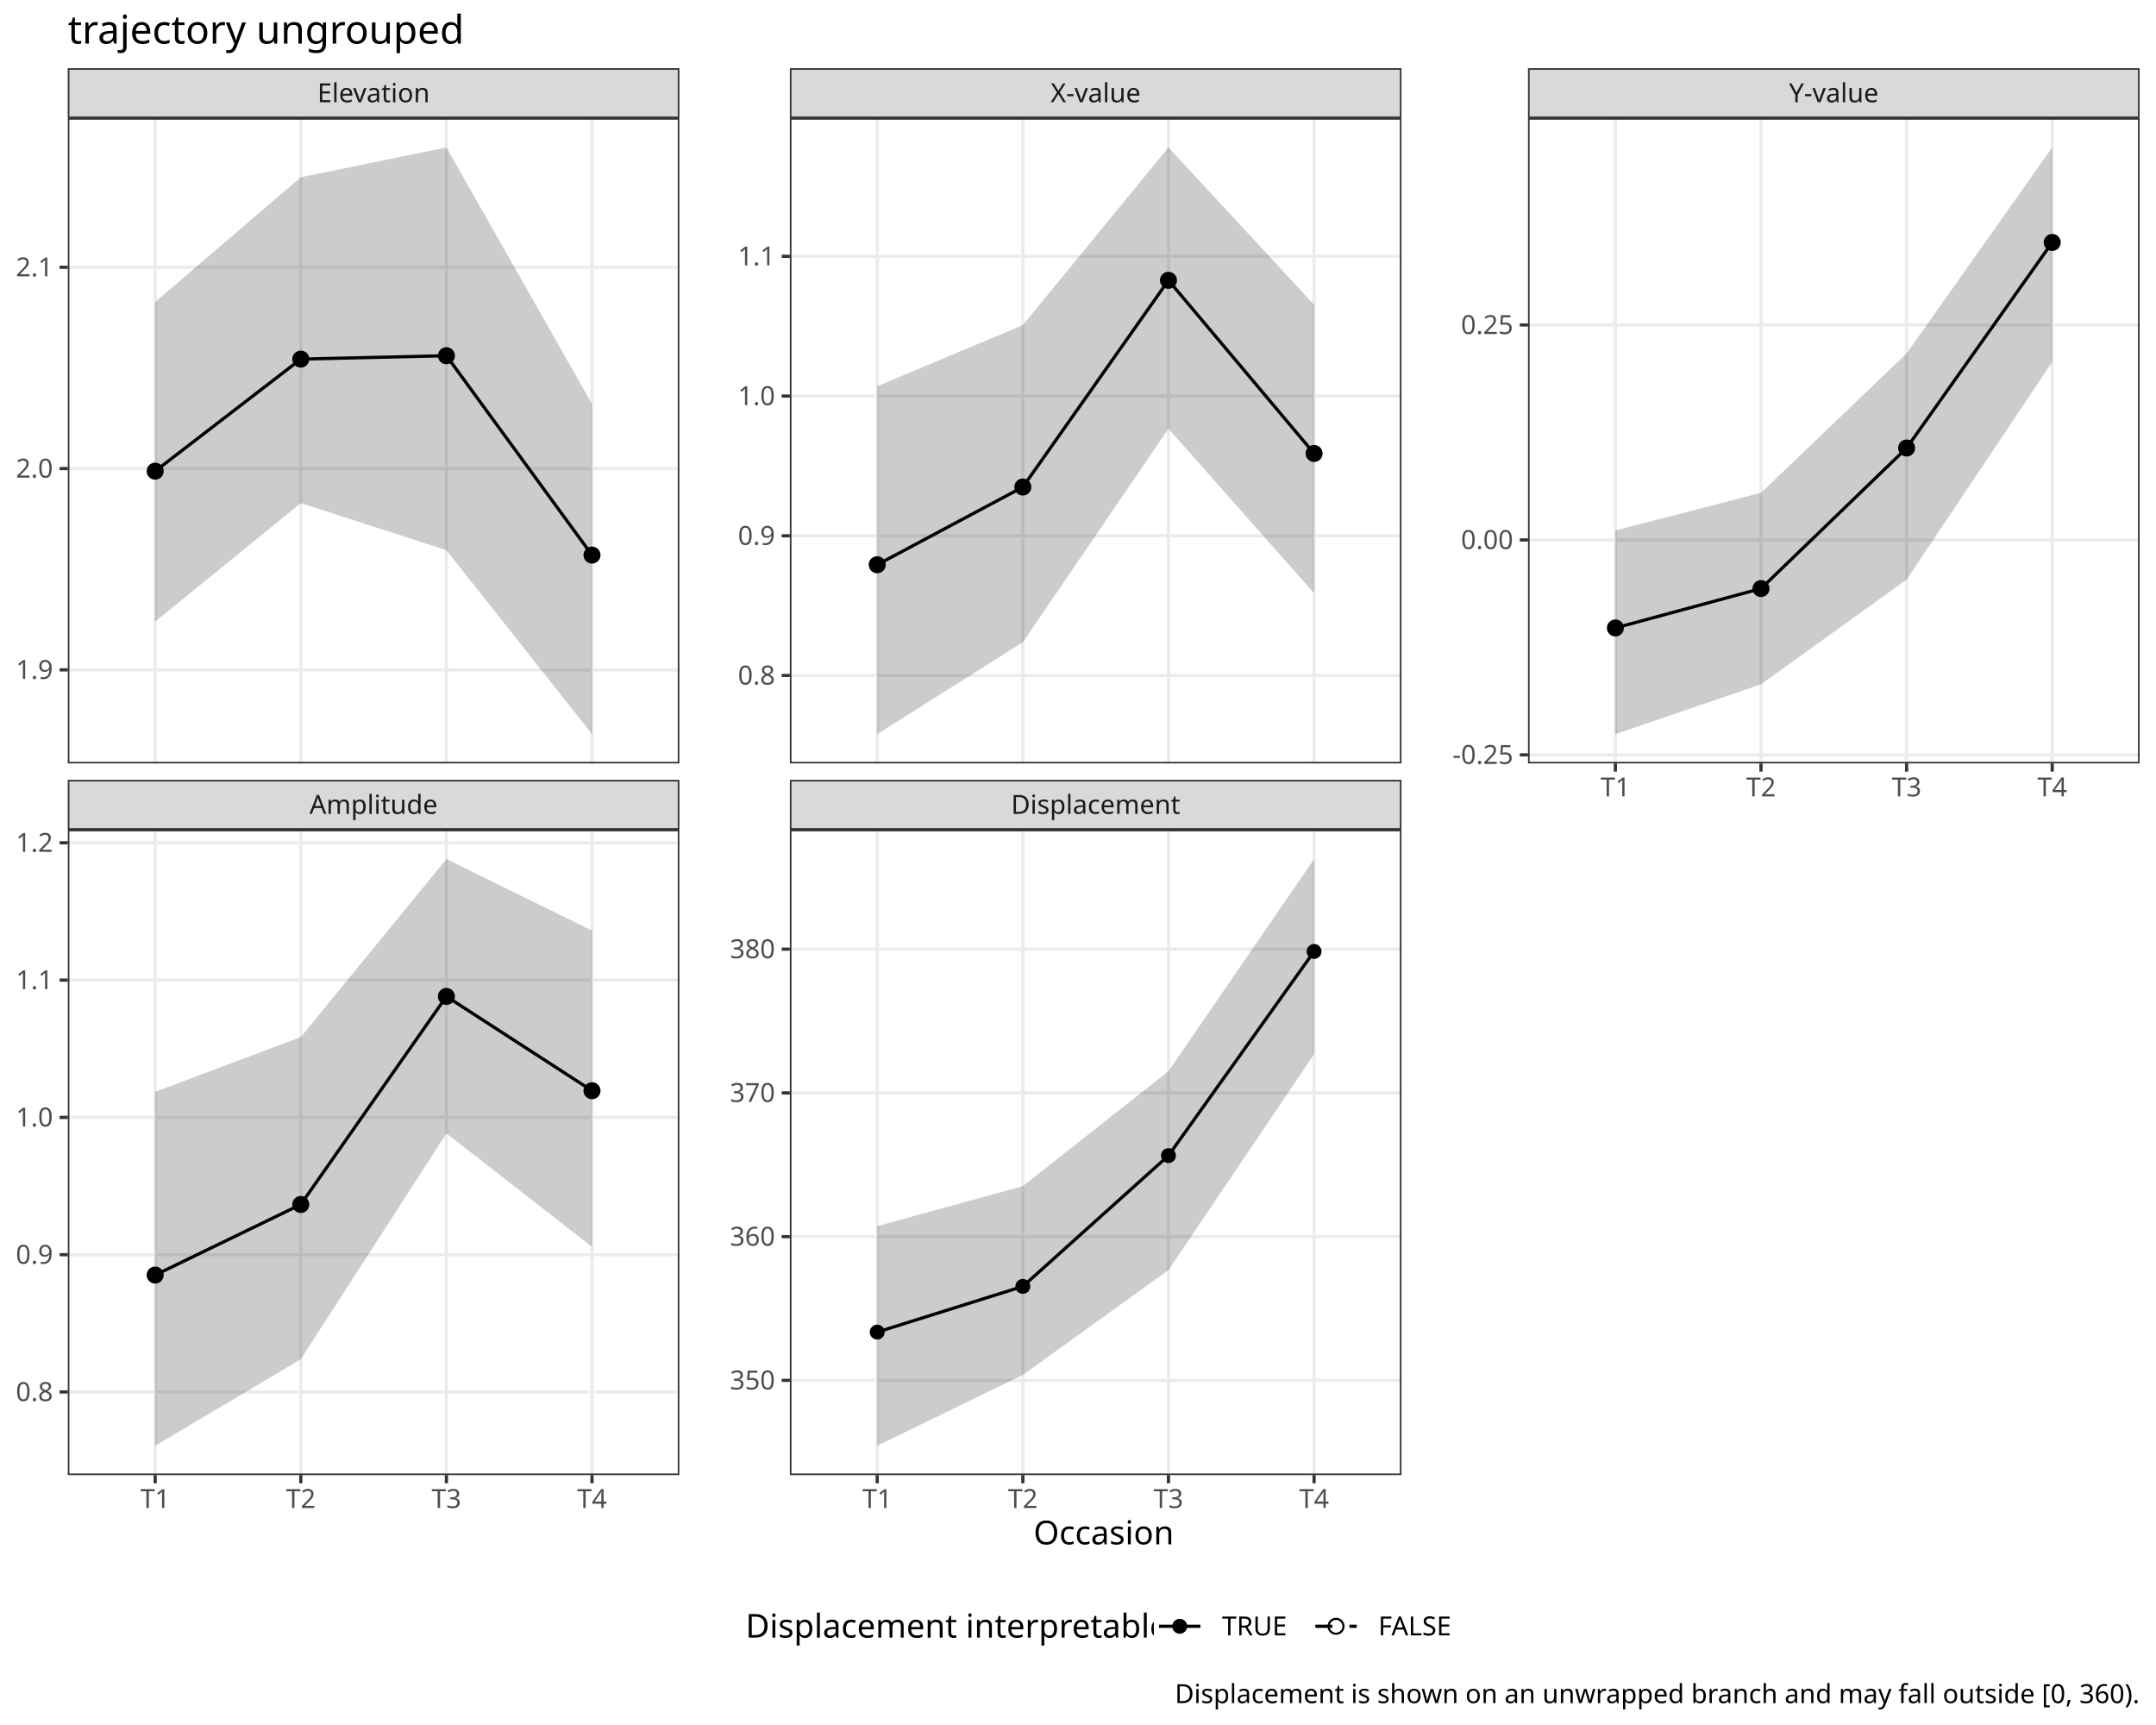
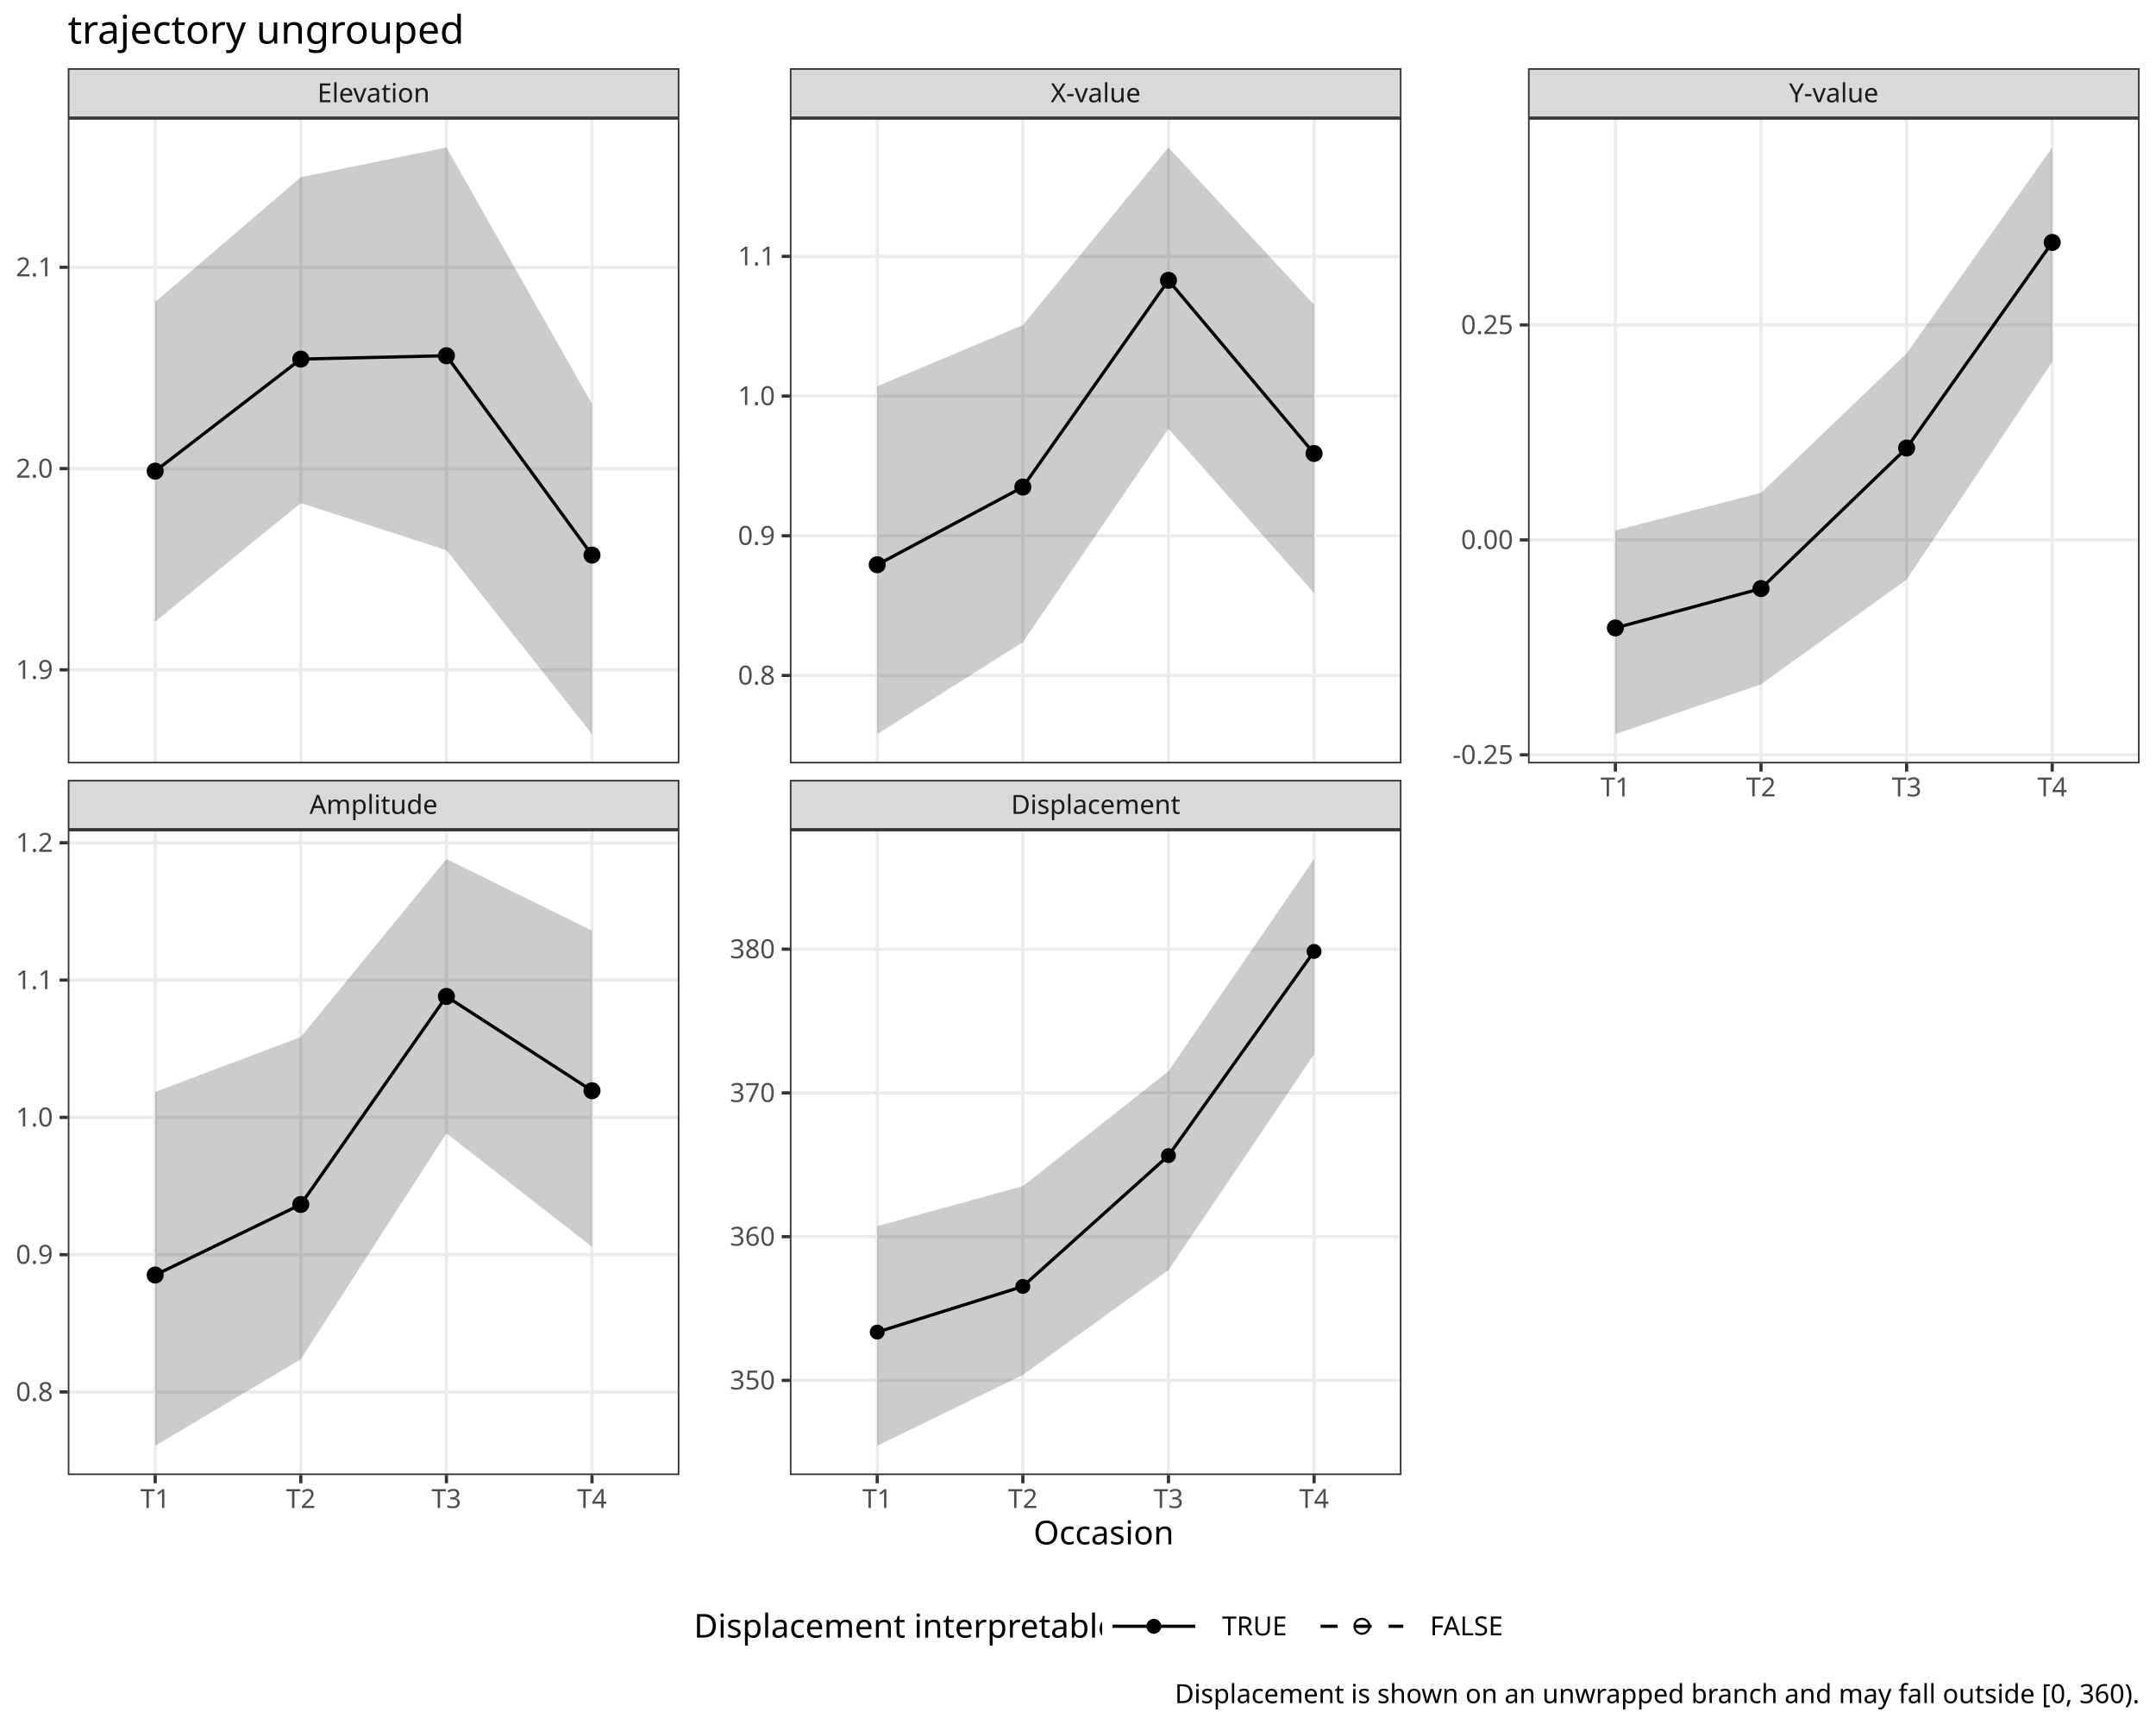
<svg xmlns="http://www.w3.org/2000/svg" class="svglite" data-engine-version="2.0" width="720.00pt" height="576.00pt" viewBox="0 0 720.00 576.00">
  <defs>
    <style type="text/css">
    .svglite line, .svglite polyline, .svglite polygon, .svglite path, .svglite rect, .svglite circle {
      fill: none;
      stroke: #000000;
      stroke-linecap: round;
      stroke-linejoin: round;
      stroke-miterlimit: 10.00;
    }
  </style>
  </defs>
  <rect width="100%" height="100%" style="stroke: none; fill: #FFFFFF;" />
  <defs>
    <clipPath id="cpMC4wMHw3MjAuMDB8MC4wMHw1NzYuMDA=">
      <rect x="0.00" y="0.00" width="720.00" height="576.00" />
    </clipPath>
  </defs>
  <g clip-path="url(#cpMC4wMHw3MjAuMDB8MC4wMHw1NzYuMDA=)">
    <rect x="0.00" y="0.00" width="720.00" height="576.00" style="stroke-width: 1.07; stroke: #FFFFFF; fill: #FFFFFF;" />
  </g>
  <defs>
    <clipPath id="cpMjIuNjR8MjI2Ljg4fDM5LjQzfDI1NC45Mw==">
      <rect x="22.64" y="39.43" width="204.24" height="215.49" />
    </clipPath>
  </defs>
  <g clip-path="url(#cpMjIuNjR8MjI2Ljg4fDM5LjQzfDI1NC45Mw==)">
    <rect x="22.64" y="39.43" width="204.24" height="215.49" style="stroke-width: 1.07; stroke: none; fill: #FFFFFF;" />
    <polyline points="22.64,223.68 226.88,223.68 " style="stroke-width: 1.07; stroke: #EBEBEB; stroke-linecap: butt;" />
    <polyline points="22.64,156.46 226.88,156.46 " style="stroke-width: 1.07; stroke: #EBEBEB; stroke-linecap: butt;" />
    <polyline points="22.64,89.25 226.88,89.25 " style="stroke-width: 1.07; stroke: #EBEBEB; stroke-linecap: butt;" />
    <polyline points="51.82,254.93 51.82,39.43 " style="stroke-width: 1.07; stroke: #EBEBEB; stroke-linecap: butt;" />
    <polyline points="100.45,254.93 100.45,39.43 " style="stroke-width: 1.07; stroke: #EBEBEB; stroke-linecap: butt;" />
    <polyline points="149.08,254.93 149.08,39.43 " style="stroke-width: 1.07; stroke: #EBEBEB; stroke-linecap: butt;" />
    <polyline points="197.70,254.93 197.70,39.43 " style="stroke-width: 1.07; stroke: #EBEBEB; stroke-linecap: butt;" />
    <polygon points="51.82,100.83 100.45,59.17 149.08,49.23 197.70,134.88 197.70,245.13 149.08,183.72 100.45,167.98 51.82,207.57 " style="stroke-width: 0.00; stroke: none; stroke-linecap: butt; fill: #000000; fill-opacity: 0.20;" />
    <polyline points="51.82,100.83 100.45,59.17 149.08,49.23 197.70,134.88 " style="stroke-width: 1.07; stroke: none; stroke-linecap: butt;" />
    <polyline points="197.70,245.13 149.08,183.72 100.45,167.98 51.82,207.57 " style="stroke-width: 1.07; stroke: none; stroke-linecap: butt;" />
    <polyline points="51.82,157.32 100.45,119.91 149.08,118.78 197.70,185.35 " style="stroke-width: 1.07; stroke-linecap: butt;" />
    <circle cx="51.82" cy="157.32" r="2.49" style="stroke-width: 0.71; fill: #000000;" />
    <circle cx="100.45" cy="119.91" r="2.49" style="stroke-width: 0.71; fill: #000000;" />
    <circle cx="149.08" cy="118.78" r="2.49" style="stroke-width: 0.71; fill: #000000;" />
    <circle cx="197.70" cy="185.35" r="2.49" style="stroke-width: 0.71; fill: #000000;" />
    <rect x="22.64" y="39.43" width="204.24" height="215.49" style="stroke-width: 1.07; stroke: #333333;" />
  </g>
  <g clip-path="url(#cpMC4wMHw3MjAuMDB8MC4wMHw1NzYuMDA=)">
</g>
  <defs>
    <clipPath id="cpMjIuNjR8MjI2Ljg4fDI3Ny4wNnw0OTIuNTU=">
      <rect x="22.64" y="277.06" width="204.24" height="215.49" />
    </clipPath>
  </defs>
  <g clip-path="url(#cpMjIuNjR8MjI2Ljg4fDI3Ny4wNnw0OTIuNTU=)">
    <rect x="22.64" y="277.06" width="204.24" height="215.49" style="stroke-width: 1.07; stroke: none; fill: #FFFFFF;" />
    <polyline points="22.64,464.80 226.88,464.80 " style="stroke-width: 1.07; stroke: #EBEBEB; stroke-linecap: butt;" />
    <polyline points="22.64,418.96 226.88,418.96 " style="stroke-width: 1.07; stroke: #EBEBEB; stroke-linecap: butt;" />
    <polyline points="22.64,373.11 226.88,373.11 " style="stroke-width: 1.07; stroke: #EBEBEB; stroke-linecap: butt;" />
    <polyline points="22.64,327.27 226.88,327.27 " style="stroke-width: 1.07; stroke: #EBEBEB; stroke-linecap: butt;" />
    <polyline points="22.64,281.42 226.88,281.42 " style="stroke-width: 1.07; stroke: #EBEBEB; stroke-linecap: butt;" />
    <polyline points="51.82,492.55 51.82,277.06 " style="stroke-width: 1.07; stroke: #EBEBEB; stroke-linecap: butt;" />
    <polyline points="100.45,492.55 100.45,277.06 " style="stroke-width: 1.07; stroke: #EBEBEB; stroke-linecap: butt;" />
    <polyline points="149.08,492.55 149.08,277.06 " style="stroke-width: 1.07; stroke: #EBEBEB; stroke-linecap: butt;" />
    <polyline points="197.70,492.55 197.70,277.06 " style="stroke-width: 1.07; stroke: #EBEBEB; stroke-linecap: butt;" />
    <polygon points="51.82,364.58 100.45,346.28 149.08,286.85 197.70,310.74 197.70,416.33 149.08,378.45 100.45,453.86 51.82,482.76 " style="stroke-width: 0.00; stroke: none; stroke-linecap: butt; fill: #000000; fill-opacity: 0.20;" />
    <polyline points="51.82,364.58 100.45,346.28 149.08,286.85 197.70,310.74 " style="stroke-width: 1.07; stroke: none; stroke-linecap: butt;" />
    <polyline points="197.70,416.33 149.08,378.45 100.45,453.86 51.82,482.76 " style="stroke-width: 1.07; stroke: none; stroke-linecap: butt;" />
    <polyline points="51.82,425.75 100.45,402.19 149.08,332.72 197.70,364.21 " style="stroke-width: 1.07; stroke-linecap: butt;" />
    <circle cx="51.82" cy="425.75" r="2.49" style="stroke-width: 0.71; fill: #000000;" />
    <circle cx="100.45" cy="402.19" r="2.49" style="stroke-width: 0.71; fill: #000000;" />
    <circle cx="149.08" cy="332.72" r="2.49" style="stroke-width: 0.71; fill: #000000;" />
    <circle cx="197.70" cy="364.21" r="2.49" style="stroke-width: 0.71; fill: #000000;" />
    <rect x="22.64" y="277.06" width="204.24" height="215.49" style="stroke-width: 1.07; stroke: #333333;" />
  </g>
  <g clip-path="url(#cpMC4wMHw3MjAuMDB8MC4wMHw1NzYuMDA=)">
</g>
  <defs>
    <clipPath id="cpMjYzLjc4fDQ2OC4wMXwzOS40M3wyNTQuOTM=">
      <rect x="263.78" y="39.43" width="204.24" height="215.49" />
    </clipPath>
  </defs>
  <g clip-path="url(#cpMjYzLjc4fDQ2OC4wMXwzOS40M3wyNTQuOTM=)">
    <rect x="263.78" y="39.43" width="204.24" height="215.49" style="stroke-width: 1.07; stroke: none; fill: #FFFFFF;" />
    <polyline points="263.78,225.55 468.01,225.55 " style="stroke-width: 1.07; stroke: #EBEBEB; stroke-linecap: butt;" />
    <polyline points="263.78,178.90 468.01,178.90 " style="stroke-width: 1.07; stroke: #EBEBEB; stroke-linecap: butt;" />
    <polyline points="263.78,132.25 468.01,132.25 " style="stroke-width: 1.07; stroke: #EBEBEB; stroke-linecap: butt;" />
    <polyline points="263.78,85.60 468.01,85.60 " style="stroke-width: 1.07; stroke: #EBEBEB; stroke-linecap: butt;" />
    <polyline points="292.95,254.93 292.95,39.43 " style="stroke-width: 1.07; stroke: #EBEBEB; stroke-linecap: butt;" />
    <polyline points="341.58,254.93 341.58,39.43 " style="stroke-width: 1.07; stroke: #EBEBEB; stroke-linecap: butt;" />
    <polyline points="390.21,254.93 390.21,39.43 " style="stroke-width: 1.07; stroke: #EBEBEB; stroke-linecap: butt;" />
    <polyline points="438.84,254.93 438.84,39.43 " style="stroke-width: 1.07; stroke: #EBEBEB; stroke-linecap: butt;" />
    <polygon points="292.95,128.98 341.58,108.55 390.21,49.23 438.84,101.75 438.84,198.06 390.21,143.15 341.58,214.44 292.95,245.13 " style="stroke-width: 0.00; stroke: none; stroke-linecap: butt; fill: #000000; fill-opacity: 0.20;" />
    <polyline points="292.95,128.98 341.58,108.55 390.21,49.23 438.84,101.75 " style="stroke-width: 1.07; stroke: none; stroke-linecap: butt;" />
    <polyline points="438.84,198.06 390.21,143.15 341.58,214.44 292.95,245.13 " style="stroke-width: 1.07; stroke: none; stroke-linecap: butt;" />
    <polyline points="292.95,188.57 341.58,162.63 390.21,93.60 438.84,151.42 " style="stroke-width: 1.07; stroke-linecap: butt;" />
    <circle cx="292.95" cy="188.57" r="2.49" style="stroke-width: 0.71; fill: #000000;" />
    <circle cx="341.58" cy="162.63" r="2.49" style="stroke-width: 0.71; fill: #000000;" />
    <circle cx="390.21" cy="93.60" r="2.49" style="stroke-width: 0.71; fill: #000000;" />
    <circle cx="438.84" cy="151.42" r="2.49" style="stroke-width: 0.71; fill: #000000;" />
    <rect x="263.78" y="39.43" width="204.24" height="215.49" style="stroke-width: 1.07; stroke: #333333;" />
  </g>
  <g clip-path="url(#cpMC4wMHw3MjAuMDB8MC4wMHw1NzYuMDA=)">
</g>
  <defs>
    <clipPath id="cpMjYzLjc4fDQ2OC4wMXwyNzcuMDZ8NDkyLjU1">
      <rect x="263.78" y="277.06" width="204.24" height="215.49" />
    </clipPath>
  </defs>
  <g clip-path="url(#cpMjYzLjc4fDQ2OC4wMXwyNzcuMDZ8NDkyLjU1)">
    <rect x="263.78" y="277.06" width="204.24" height="215.49" style="stroke-width: 1.07; stroke: none; fill: #FFFFFF;" />
    <polyline points="263.78,460.92 468.01,460.92 " style="stroke-width: 1.07; stroke: #EBEBEB; stroke-linecap: butt;" />
    <polyline points="263.78,412.93 468.01,412.93 " style="stroke-width: 1.07; stroke: #EBEBEB; stroke-linecap: butt;" />
    <polyline points="263.78,364.93 468.01,364.93 " style="stroke-width: 1.07; stroke: #EBEBEB; stroke-linecap: butt;" />
    <polyline points="263.78,316.94 468.01,316.94 " style="stroke-width: 1.07; stroke: #EBEBEB; stroke-linecap: butt;" />
    <polyline points="292.95,492.55 292.95,277.06 " style="stroke-width: 1.07; stroke: #EBEBEB; stroke-linecap: butt;" />
    <polyline points="341.58,492.55 341.58,277.06 " style="stroke-width: 1.07; stroke: #EBEBEB; stroke-linecap: butt;" />
    <polyline points="390.21,492.55 390.21,277.06 " style="stroke-width: 1.07; stroke: #EBEBEB; stroke-linecap: butt;" />
    <polyline points="438.84,492.55 438.84,277.06 " style="stroke-width: 1.07; stroke: #EBEBEB; stroke-linecap: butt;" />
    <polygon points="292.95,409.42 341.58,396.07 390.21,357.68 438.84,286.85 438.84,352.01 390.21,424.10 341.58,459.10 292.95,482.76 " style="stroke-width: 0.00; stroke: none; stroke-linecap: butt; fill: #000000; fill-opacity: 0.20;" />
    <polyline points="292.95,409.42 341.58,396.07 390.21,357.68 438.84,286.85 " style="stroke-width: 1.07; stroke: none; stroke-linecap: butt;" />
    <polyline points="438.84,352.01 390.21,424.10 341.58,459.10 292.95,482.76 " style="stroke-width: 1.07; stroke: none; stroke-linecap: butt;" />
    <line x1="292.95" y1="444.80" x2="341.58" y2="429.55" style="stroke-width: 1.07; stroke-linecap: butt;" />
    <line x1="341.58" y1="429.55" x2="390.21" y2="385.87" style="stroke-width: 1.07; stroke-linecap: butt;" />
    <line x1="390.21" y1="385.87" x2="438.84" y2="317.70" style="stroke-width: 1.07; stroke-linecap: butt;" />
    <circle cx="292.95" cy="444.80" r="2.49" style="stroke-width: 0.71; stroke: none; fill: #000000;" />
    <circle cx="341.58" cy="429.55" r="2.49" style="stroke-width: 0.71; stroke: none; fill: #000000;" />
    <circle cx="390.21" cy="385.87" r="2.49" style="stroke-width: 0.71; stroke: none; fill: #000000;" />
    <circle cx="438.84" cy="317.70" r="2.49" style="stroke-width: 0.71; stroke: none; fill: #000000;" />
    <rect x="263.78" y="277.06" width="204.24" height="215.49" style="stroke-width: 1.07; stroke: #333333;" />
  </g>
  <g clip-path="url(#cpMC4wMHw3MjAuMDB8MC4wMHw1NzYuMDA=)">
</g>
  <defs>
    <clipPath id="cpNTEwLjI4fDcxNC41MnwzOS40M3wyNTQuOTM=">
      <rect x="510.28" y="39.43" width="204.24" height="215.49" />
    </clipPath>
  </defs>
  <g clip-path="url(#cpNTEwLjI4fDcxNC41MnwzOS40M3wyNTQuOTM=)">
    <rect x="510.28" y="39.43" width="204.24" height="215.49" style="stroke-width: 1.07; stroke: none; fill: #FFFFFF;" />
    <polyline points="510.28,252.06 714.52,252.06 " style="stroke-width: 1.07; stroke: #EBEBEB; stroke-linecap: butt;" />
    <polyline points="510.28,180.29 714.52,180.29 " style="stroke-width: 1.07; stroke: #EBEBEB; stroke-linecap: butt;" />
    <polyline points="510.28,108.51 714.52,108.51 " style="stroke-width: 1.07; stroke: #EBEBEB; stroke-linecap: butt;" />
    <polyline points="539.46,254.93 539.46,39.43 " style="stroke-width: 1.07; stroke: #EBEBEB; stroke-linecap: butt;" />
    <polyline points="588.09,254.93 588.09,39.43 " style="stroke-width: 1.07; stroke: #EBEBEB; stroke-linecap: butt;" />
    <polyline points="636.72,254.93 636.72,39.43 " style="stroke-width: 1.07; stroke: #EBEBEB; stroke-linecap: butt;" />
    <polyline points="685.34,254.93 685.34,39.43 " style="stroke-width: 1.07; stroke: #EBEBEB; stroke-linecap: butt;" />
    <polygon points="539.46,177.13 588.09,164.56 636.72,118.01 685.34,49.23 685.34,120.86 636.72,193.52 588.09,228.51 539.46,245.13 " style="stroke-width: 0.00; stroke: none; stroke-linecap: butt; fill: #000000; fill-opacity: 0.20;" />
    <polyline points="539.46,177.13 588.09,164.56 636.72,118.01 685.34,49.23 " style="stroke-width: 1.07; stroke: none; stroke-linecap: butt;" />
    <polyline points="685.34,120.86 636.72,193.52 588.09,228.51 539.46,245.13 " style="stroke-width: 1.07; stroke: none; stroke-linecap: butt;" />
    <polyline points="539.46,209.68 588.09,196.53 636.72,149.60 685.34,80.95 " style="stroke-width: 1.07; stroke-linecap: butt;" />
    <circle cx="539.46" cy="209.68" r="2.49" style="stroke-width: 0.71; fill: #000000;" />
    <circle cx="588.09" cy="196.53" r="2.49" style="stroke-width: 0.71; fill: #000000;" />
    <circle cx="636.72" cy="149.60" r="2.49" style="stroke-width: 0.71; fill: #000000;" />
    <circle cx="685.34" cy="80.95" r="2.49" style="stroke-width: 0.71; fill: #000000;" />
    <rect x="510.28" y="39.43" width="204.24" height="215.49" style="stroke-width: 1.07; stroke: #333333;" />
  </g>
  <g clip-path="url(#cpMC4wMHw3MjAuMDB8MC4wMHw1NzYuMDA=)">
</g>
  <defs>
    <clipPath id="cpMjIuNjR8MjI2Ljg4fDI2MC40MXwyNzcuMDY=">
      <rect x="22.64" y="260.41" width="204.24" height="16.65" />
    </clipPath>
  </defs>
  <g clip-path="url(#cpMjIuNjR8MjI2Ljg4fDI2MC40MXwyNzcuMDY=)">
    <rect x="22.64" y="260.41" width="204.24" height="16.65" style="stroke-width: 1.07; stroke: #333333; fill: #D9D9D9;" />
    <text x="124.76" y="271.76" text-anchor="middle" style="font-size: 8.80px; fill: #1A1A1A; font-family: sans;" textLength="39.14px" lengthAdjust="spacingAndGlyphs">Amplitude</text>
  </g>
  <g clip-path="url(#cpMC4wMHw3MjAuMDB8MC4wMHw1NzYuMDA=)">
</g>
  <defs>
    <clipPath id="cpMjYzLjc4fDQ2OC4wMXwyNjAuNDF8Mjc3LjA2">
      <rect x="263.78" y="260.41" width="204.24" height="16.65" />
    </clipPath>
  </defs>
  <g clip-path="url(#cpMjYzLjc4fDQ2OC4wMXwyNjAuNDF8Mjc3LjA2)">
    <rect x="263.78" y="260.41" width="204.24" height="16.65" style="stroke-width: 1.07; stroke: #333333; fill: #D9D9D9;" />
    <text x="365.90" y="271.76" text-anchor="middle" style="font-size: 8.80px; fill: #1A1A1A; font-family: sans;" textLength="53.32px" lengthAdjust="spacingAndGlyphs">Displacement</text>
  </g>
  <g clip-path="url(#cpMC4wMHw3MjAuMDB8MC4wMHw1NzYuMDA=)">
</g>
  <defs>
    <clipPath id="cpMjIuNjR8MjI2Ljg4fDIyLjc4fDM5LjQz">
      <rect x="22.64" y="22.78" width="204.24" height="16.65" />
    </clipPath>
  </defs>
  <g clip-path="url(#cpMjIuNjR8MjI2Ljg4fDIyLjc4fDM5LjQz)">
    <rect x="22.64" y="22.78" width="204.24" height="16.65" style="stroke-width: 1.07; stroke: #333333; fill: #D9D9D9;" />
    <text x="124.76" y="34.14" text-anchor="middle" style="font-size: 8.80px; fill: #1A1A1A; font-family: sans;" textLength="36.20px" lengthAdjust="spacingAndGlyphs">Elevation</text>
  </g>
  <g clip-path="url(#cpMC4wMHw3MjAuMDB8MC4wMHw1NzYuMDA=)">
</g>
  <defs>
    <clipPath id="cpMjYzLjc4fDQ2OC4wMXwyMi43OHwzOS40Mw==">
      <rect x="263.78" y="22.78" width="204.24" height="16.65" />
    </clipPath>
  </defs>
  <g clip-path="url(#cpMjYzLjc4fDQ2OC4wMXwyMi43OHwzOS40Mw==)">
    <rect x="263.78" y="22.78" width="204.24" height="16.65" style="stroke-width: 1.07; stroke: #333333; fill: #D9D9D9;" />
    <text x="365.90" y="34.14" text-anchor="middle" style="font-size: 8.80px; fill: #1A1A1A; font-family: sans;" textLength="29.84px" lengthAdjust="spacingAndGlyphs">X-value</text>
  </g>
  <g clip-path="url(#cpMC4wMHw3MjAuMDB8MC4wMHw1NzYuMDA=)">
</g>
  <defs>
    <clipPath id="cpNTEwLjI4fDcxNC41MnwyMi43OHwzOS40Mw==">
      <rect x="510.28" y="22.78" width="204.24" height="16.65" />
    </clipPath>
  </defs>
  <g clip-path="url(#cpNTEwLjI4fDcxNC41MnwyMi43OHwzOS40Mw==)">
    <rect x="510.28" y="22.78" width="204.24" height="16.65" style="stroke-width: 1.07; stroke: #333333; fill: #D9D9D9;" />
    <text x="612.40" y="34.14" text-anchor="middle" style="font-size: 8.80px; fill: #1A1A1A; font-family: sans;" textLength="29.84px" lengthAdjust="spacingAndGlyphs">Y-value</text>
  </g>
  <g clip-path="url(#cpMC4wMHw3MjAuMDB8MC4wMHw1NzYuMDA=)">
    <polyline points="51.82,495.29 51.82,492.55 " style="stroke-width: 1.07; stroke: #333333; stroke-linecap: butt;" />
    <polyline points="100.45,495.29 100.45,492.55 " style="stroke-width: 1.07; stroke: #333333; stroke-linecap: butt;" />
    <polyline points="149.08,495.29 149.08,492.55 " style="stroke-width: 1.07; stroke: #333333; stroke-linecap: butt;" />
    <polyline points="197.70,495.29 197.70,492.55 " style="stroke-width: 1.07; stroke: #333333; stroke-linecap: butt;" />
    <text x="51.82" y="503.54" text-anchor="middle" style="font-size: 8.80px; fill: #4D4D4D; font-family: sans;" textLength="10.27px" lengthAdjust="spacingAndGlyphs">T1</text>
    <text x="100.45" y="503.54" text-anchor="middle" style="font-size: 8.80px; fill: #4D4D4D; font-family: sans;" textLength="10.27px" lengthAdjust="spacingAndGlyphs">T2</text>
    <text x="149.08" y="503.54" text-anchor="middle" style="font-size: 8.80px; fill: #4D4D4D; font-family: sans;" textLength="10.27px" lengthAdjust="spacingAndGlyphs">T3</text>
    <text x="197.70" y="503.54" text-anchor="middle" style="font-size: 8.80px; fill: #4D4D4D; font-family: sans;" textLength="10.27px" lengthAdjust="spacingAndGlyphs">T4</text>
    <polyline points="292.95,495.29 292.95,492.55 " style="stroke-width: 1.07; stroke: #333333; stroke-linecap: butt;" />
    <polyline points="341.58,495.29 341.58,492.55 " style="stroke-width: 1.07; stroke: #333333; stroke-linecap: butt;" />
    <polyline points="390.21,495.29 390.21,492.55 " style="stroke-width: 1.07; stroke: #333333; stroke-linecap: butt;" />
    <polyline points="438.84,495.29 438.84,492.55 " style="stroke-width: 1.07; stroke: #333333; stroke-linecap: butt;" />
    <text x="292.95" y="503.54" text-anchor="middle" style="font-size: 8.80px; fill: #4D4D4D; font-family: sans;" textLength="10.27px" lengthAdjust="spacingAndGlyphs">T1</text>
    <text x="341.58" y="503.54" text-anchor="middle" style="font-size: 8.80px; fill: #4D4D4D; font-family: sans;" textLength="10.27px" lengthAdjust="spacingAndGlyphs">T2</text>
    <text x="390.21" y="503.54" text-anchor="middle" style="font-size: 8.80px; fill: #4D4D4D; font-family: sans;" textLength="10.27px" lengthAdjust="spacingAndGlyphs">T3</text>
    <text x="438.84" y="503.54" text-anchor="middle" style="font-size: 8.80px; fill: #4D4D4D; font-family: sans;" textLength="10.27px" lengthAdjust="spacingAndGlyphs">T4</text>
    <polyline points="539.46,257.67 539.46,254.93 " style="stroke-width: 1.07; stroke: #333333; stroke-linecap: butt;" />
    <polyline points="588.09,257.67 588.09,254.93 " style="stroke-width: 1.07; stroke: #333333; stroke-linecap: butt;" />
    <polyline points="636.72,257.67 636.72,254.93 " style="stroke-width: 1.07; stroke: #333333; stroke-linecap: butt;" />
    <polyline points="685.34,257.67 685.34,254.93 " style="stroke-width: 1.07; stroke: #333333; stroke-linecap: butt;" />
    <text x="539.46" y="265.92" text-anchor="middle" style="font-size: 8.80px; fill: #4D4D4D; font-family: sans;" textLength="10.27px" lengthAdjust="spacingAndGlyphs">T1</text>
    <text x="588.09" y="265.92" text-anchor="middle" style="font-size: 8.80px; fill: #4D4D4D; font-family: sans;" textLength="10.27px" lengthAdjust="spacingAndGlyphs">T2</text>
    <text x="636.72" y="265.92" text-anchor="middle" style="font-size: 8.80px; fill: #4D4D4D; font-family: sans;" textLength="10.27px" lengthAdjust="spacingAndGlyphs">T3</text>
    <text x="685.34" y="265.92" text-anchor="middle" style="font-size: 8.80px; fill: #4D4D4D; font-family: sans;" textLength="10.27px" lengthAdjust="spacingAndGlyphs">T4</text>
    <text x="505.35" y="255.09" text-anchor="end" style="font-size: 8.80px; fill: #4D4D4D; font-family: sans;" textLength="20.06px" lengthAdjust="spacingAndGlyphs">-0.25</text>
    <text x="505.35" y="183.32" text-anchor="end" style="font-size: 8.80px; fill: #4D4D4D; font-family: sans;" textLength="17.13px" lengthAdjust="spacingAndGlyphs">0.00</text>
    <text x="505.35" y="111.54" text-anchor="end" style="font-size: 8.80px; fill: #4D4D4D; font-family: sans;" textLength="17.13px" lengthAdjust="spacingAndGlyphs">0.25</text>
    <polyline points="507.54,252.06 510.28,252.06 " style="stroke-width: 1.07; stroke: #333333; stroke-linecap: butt;" />
    <polyline points="507.54,180.29 510.28,180.29 " style="stroke-width: 1.07; stroke: #333333; stroke-linecap: butt;" />
    <polyline points="507.54,108.51 510.28,108.51 " style="stroke-width: 1.07; stroke: #333333; stroke-linecap: butt;" />
    <text x="258.85" y="228.58" text-anchor="end" style="font-size: 8.80px; fill: #4D4D4D; font-family: sans;" textLength="12.23px" lengthAdjust="spacingAndGlyphs">0.8</text>
    <text x="258.85" y="181.93" text-anchor="end" style="font-size: 8.80px; fill: #4D4D4D; font-family: sans;" textLength="12.23px" lengthAdjust="spacingAndGlyphs">0.9</text>
    <text x="258.85" y="135.27" text-anchor="end" style="font-size: 8.80px; fill: #4D4D4D; font-family: sans;" textLength="12.23px" lengthAdjust="spacingAndGlyphs">1.0</text>
    <text x="258.85" y="88.62" text-anchor="end" style="font-size: 8.80px; fill: #4D4D4D; font-family: sans;" textLength="12.23px" lengthAdjust="spacingAndGlyphs">1.1</text>
    <polyline points="261.04,225.55 263.78,225.55 " style="stroke-width: 1.07; stroke: #333333; stroke-linecap: butt;" />
    <polyline points="261.04,178.90 263.78,178.90 " style="stroke-width: 1.07; stroke: #333333; stroke-linecap: butt;" />
    <polyline points="261.04,132.25 263.78,132.25 " style="stroke-width: 1.07; stroke: #333333; stroke-linecap: butt;" />
    <polyline points="261.04,85.60 263.78,85.60 " style="stroke-width: 1.07; stroke: #333333; stroke-linecap: butt;" />
    <text x="258.85" y="463.95" text-anchor="end" style="font-size: 8.80px; fill: #4D4D4D; font-family: sans;" textLength="14.68px" lengthAdjust="spacingAndGlyphs">350</text>
    <text x="258.85" y="415.96" text-anchor="end" style="font-size: 8.80px; fill: #4D4D4D; font-family: sans;" textLength="14.68px" lengthAdjust="spacingAndGlyphs">360</text>
    <text x="258.85" y="367.96" text-anchor="end" style="font-size: 8.80px; fill: #4D4D4D; font-family: sans;" textLength="14.68px" lengthAdjust="spacingAndGlyphs">370</text>
    <text x="258.85" y="319.96" text-anchor="end" style="font-size: 8.80px; fill: #4D4D4D; font-family: sans;" textLength="14.68px" lengthAdjust="spacingAndGlyphs">380</text>
    <polyline points="261.04,460.92 263.78,460.92 " style="stroke-width: 1.07; stroke: #333333; stroke-linecap: butt;" />
    <polyline points="261.04,412.93 263.78,412.93 " style="stroke-width: 1.07; stroke: #333333; stroke-linecap: butt;" />
    <polyline points="261.04,364.93 263.78,364.93 " style="stroke-width: 1.07; stroke: #333333; stroke-linecap: butt;" />
    <polyline points="261.04,316.94 263.78,316.94 " style="stroke-width: 1.07; stroke: #333333; stroke-linecap: butt;" />
    <text x="17.71" y="226.70" text-anchor="end" style="font-size: 8.80px; fill: #4D4D4D; font-family: sans;" textLength="12.23px" lengthAdjust="spacingAndGlyphs">1.9</text>
    <text x="17.71" y="159.49" text-anchor="end" style="font-size: 8.80px; fill: #4D4D4D; font-family: sans;" textLength="12.23px" lengthAdjust="spacingAndGlyphs">2.0</text>
    <text x="17.71" y="92.28" text-anchor="end" style="font-size: 8.80px; fill: #4D4D4D; font-family: sans;" textLength="12.23px" lengthAdjust="spacingAndGlyphs">2.1</text>
    <polyline points="19.90,223.68 22.64,223.68 " style="stroke-width: 1.07; stroke: #333333; stroke-linecap: butt;" />
    <polyline points="19.90,156.46 22.64,156.46 " style="stroke-width: 1.07; stroke: #333333; stroke-linecap: butt;" />
    <polyline points="19.90,89.25 22.64,89.25 " style="stroke-width: 1.07; stroke: #333333; stroke-linecap: butt;" />
    <text x="17.71" y="467.83" text-anchor="end" style="font-size: 8.80px; fill: #4D4D4D; font-family: sans;" textLength="12.23px" lengthAdjust="spacingAndGlyphs">0.8</text>
    <text x="17.71" y="421.99" text-anchor="end" style="font-size: 8.80px; fill: #4D4D4D; font-family: sans;" textLength="12.23px" lengthAdjust="spacingAndGlyphs">0.9</text>
    <text x="17.71" y="376.14" text-anchor="end" style="font-size: 8.80px; fill: #4D4D4D; font-family: sans;" textLength="12.23px" lengthAdjust="spacingAndGlyphs">1.0</text>
    <text x="17.71" y="330.30" text-anchor="end" style="font-size: 8.80px; fill: #4D4D4D; font-family: sans;" textLength="12.23px" lengthAdjust="spacingAndGlyphs">1.1</text>
    <text x="17.71" y="284.45" text-anchor="end" style="font-size: 8.80px; fill: #4D4D4D; font-family: sans;" textLength="12.23px" lengthAdjust="spacingAndGlyphs">1.2</text>
    <polyline points="19.90,464.80 22.64,464.80 " style="stroke-width: 1.07; stroke: #333333; stroke-linecap: butt;" />
    <polyline points="19.90,418.96 22.64,418.96 " style="stroke-width: 1.07; stroke: #333333; stroke-linecap: butt;" />
    <polyline points="19.90,373.11 22.64,373.11 " style="stroke-width: 1.07; stroke: #333333; stroke-linecap: butt;" />
    <polyline points="19.90,327.27 22.64,327.27 " style="stroke-width: 1.07; stroke: #333333; stroke-linecap: butt;" />
    <polyline points="19.90,281.42 22.64,281.42 " style="stroke-width: 1.07; stroke: #333333; stroke-linecap: butt;" />
    <text x="368.58" y="515.68" text-anchor="middle" style="font-size: 11.00px; font-family: sans;" textLength="45.87px" lengthAdjust="spacingAndGlyphs">Occasion</text>
-     <rect x="243.51" y="528.92" width="250.14" height="28.24" style="stroke-width: 1.07; stroke: none; fill: #FFFFFF;" />
-     <text x="248.99" y="546.82" style="font-size: 11.00px; font-family: sans;" textLength="130.86px" lengthAdjust="spacingAndGlyphs">Displacement interpretable</text>
-     <rect x="385.33" y="534.40" width="17.28" height="17.28" style="stroke-width: 1.07; stroke: none; fill: #FFFFFF;" />
-     <line x1="387.06" y1="543.04" x2="400.88" y2="543.04" style="stroke-width: 1.07; stroke-linecap: butt;" />
-     <circle cx="393.97" cy="543.04" r="2.49" style="stroke-width: 0.71; stroke: none; fill: #000000;" />
-     <rect x="437.53" y="534.40" width="17.28" height="17.28" style="stroke-width: 1.07; stroke: none; fill: #FFFFFF;" />
-     <line x1="439.26" y1="543.04" x2="453.08" y2="543.04" style="stroke-width: 1.07; stroke-dasharray: 5.69,5.69; stroke-linecap: butt;" />
-     <circle cx="446.17" cy="543.04" r="2.49" style="stroke-width: 0.71;" />
+     <rect x="226.23" y="528.92" width="284.70" height="28.24" style="stroke-width: 1.07; stroke: none; fill: #FFFFFF;" />
+     <text x="231.71" y="546.82" style="font-size: 11.00px; font-family: sans;" textLength="130.86px" lengthAdjust="spacingAndGlyphs">Displacement interpretable</text>
+     <rect x="368.05" y="534.40" width="34.56" height="17.28" style="stroke-width: 1.07; stroke: none; fill: #FFFFFF;" />
+     <line x1="371.51" y1="543.04" x2="399.15" y2="543.04" style="stroke-width: 1.07; stroke-linecap: butt;" />
+     <circle cx="385.33" cy="543.04" r="2.49" style="stroke-width: 0.71; stroke: none; fill: #000000;" />
+     <rect x="437.53" y="534.40" width="34.56" height="17.28" style="stroke-width: 1.07; stroke: none; fill: #FFFFFF;" />
+     <line x1="440.99" y1="543.04" x2="468.63" y2="543.04" style="stroke-width: 1.07; stroke-dasharray: 5.69,5.69; stroke-linecap: butt;" />
+     <circle cx="454.81" cy="543.04" r="2.49" style="stroke-width: 0.71;" />
    <text x="408.09" y="546.07" style="font-size: 8.80px; font-family: sans;" textLength="23.96px" lengthAdjust="spacingAndGlyphs">TRUE</text>
-     <text x="460.29" y="546.07" style="font-size: 8.80px; font-family: sans;" textLength="27.88px" lengthAdjust="spacingAndGlyphs">FALSE</text>
+     <text x="477.57" y="546.07" style="font-size: 8.80px; font-family: sans;" textLength="27.88px" lengthAdjust="spacingAndGlyphs">FALSE</text>
    <text x="22.64" y="14.56" style="font-size: 13.20px; font-family: sans;" textLength="121.09px" lengthAdjust="spacingAndGlyphs">trajectory ungrouped</text>
    <text x="714.52" y="568.69" text-anchor="end" style="font-size: 8.80px; font-family: sans;" textLength="305.28px" lengthAdjust="spacingAndGlyphs">Displacement is shown on an unwrapped branch and may fall outside [0, 360).</text>
  </g>
</svg>
